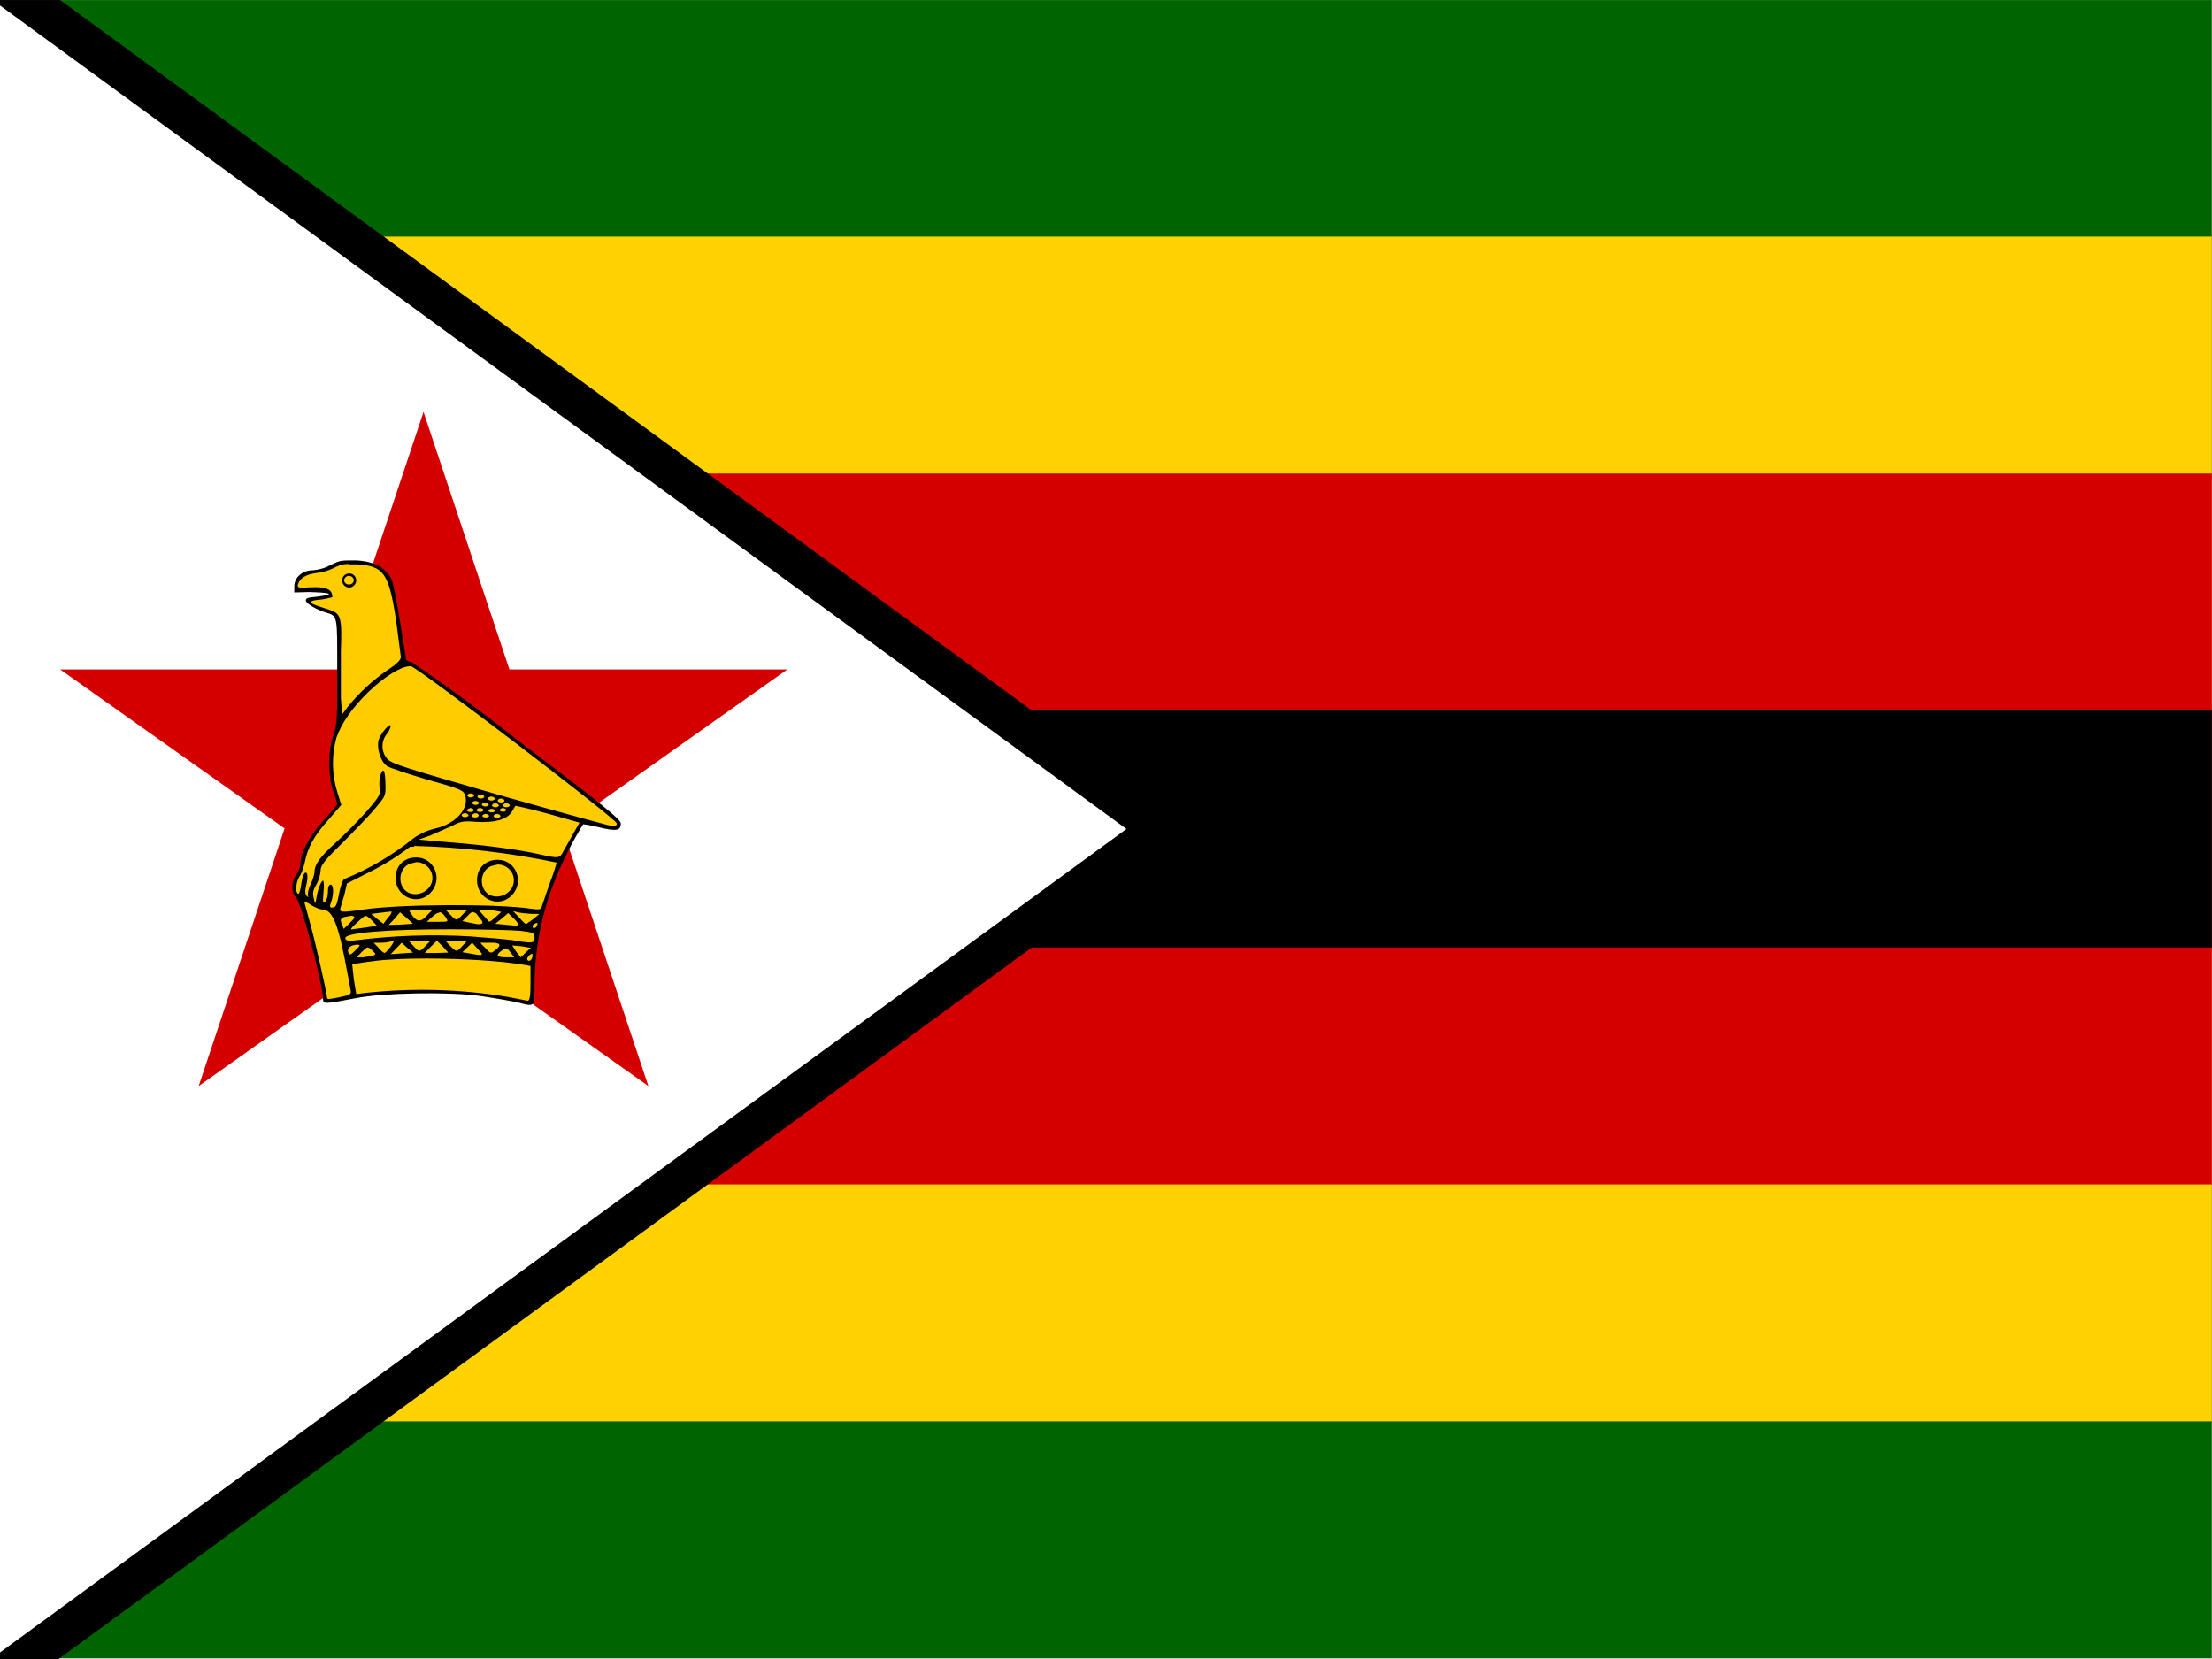
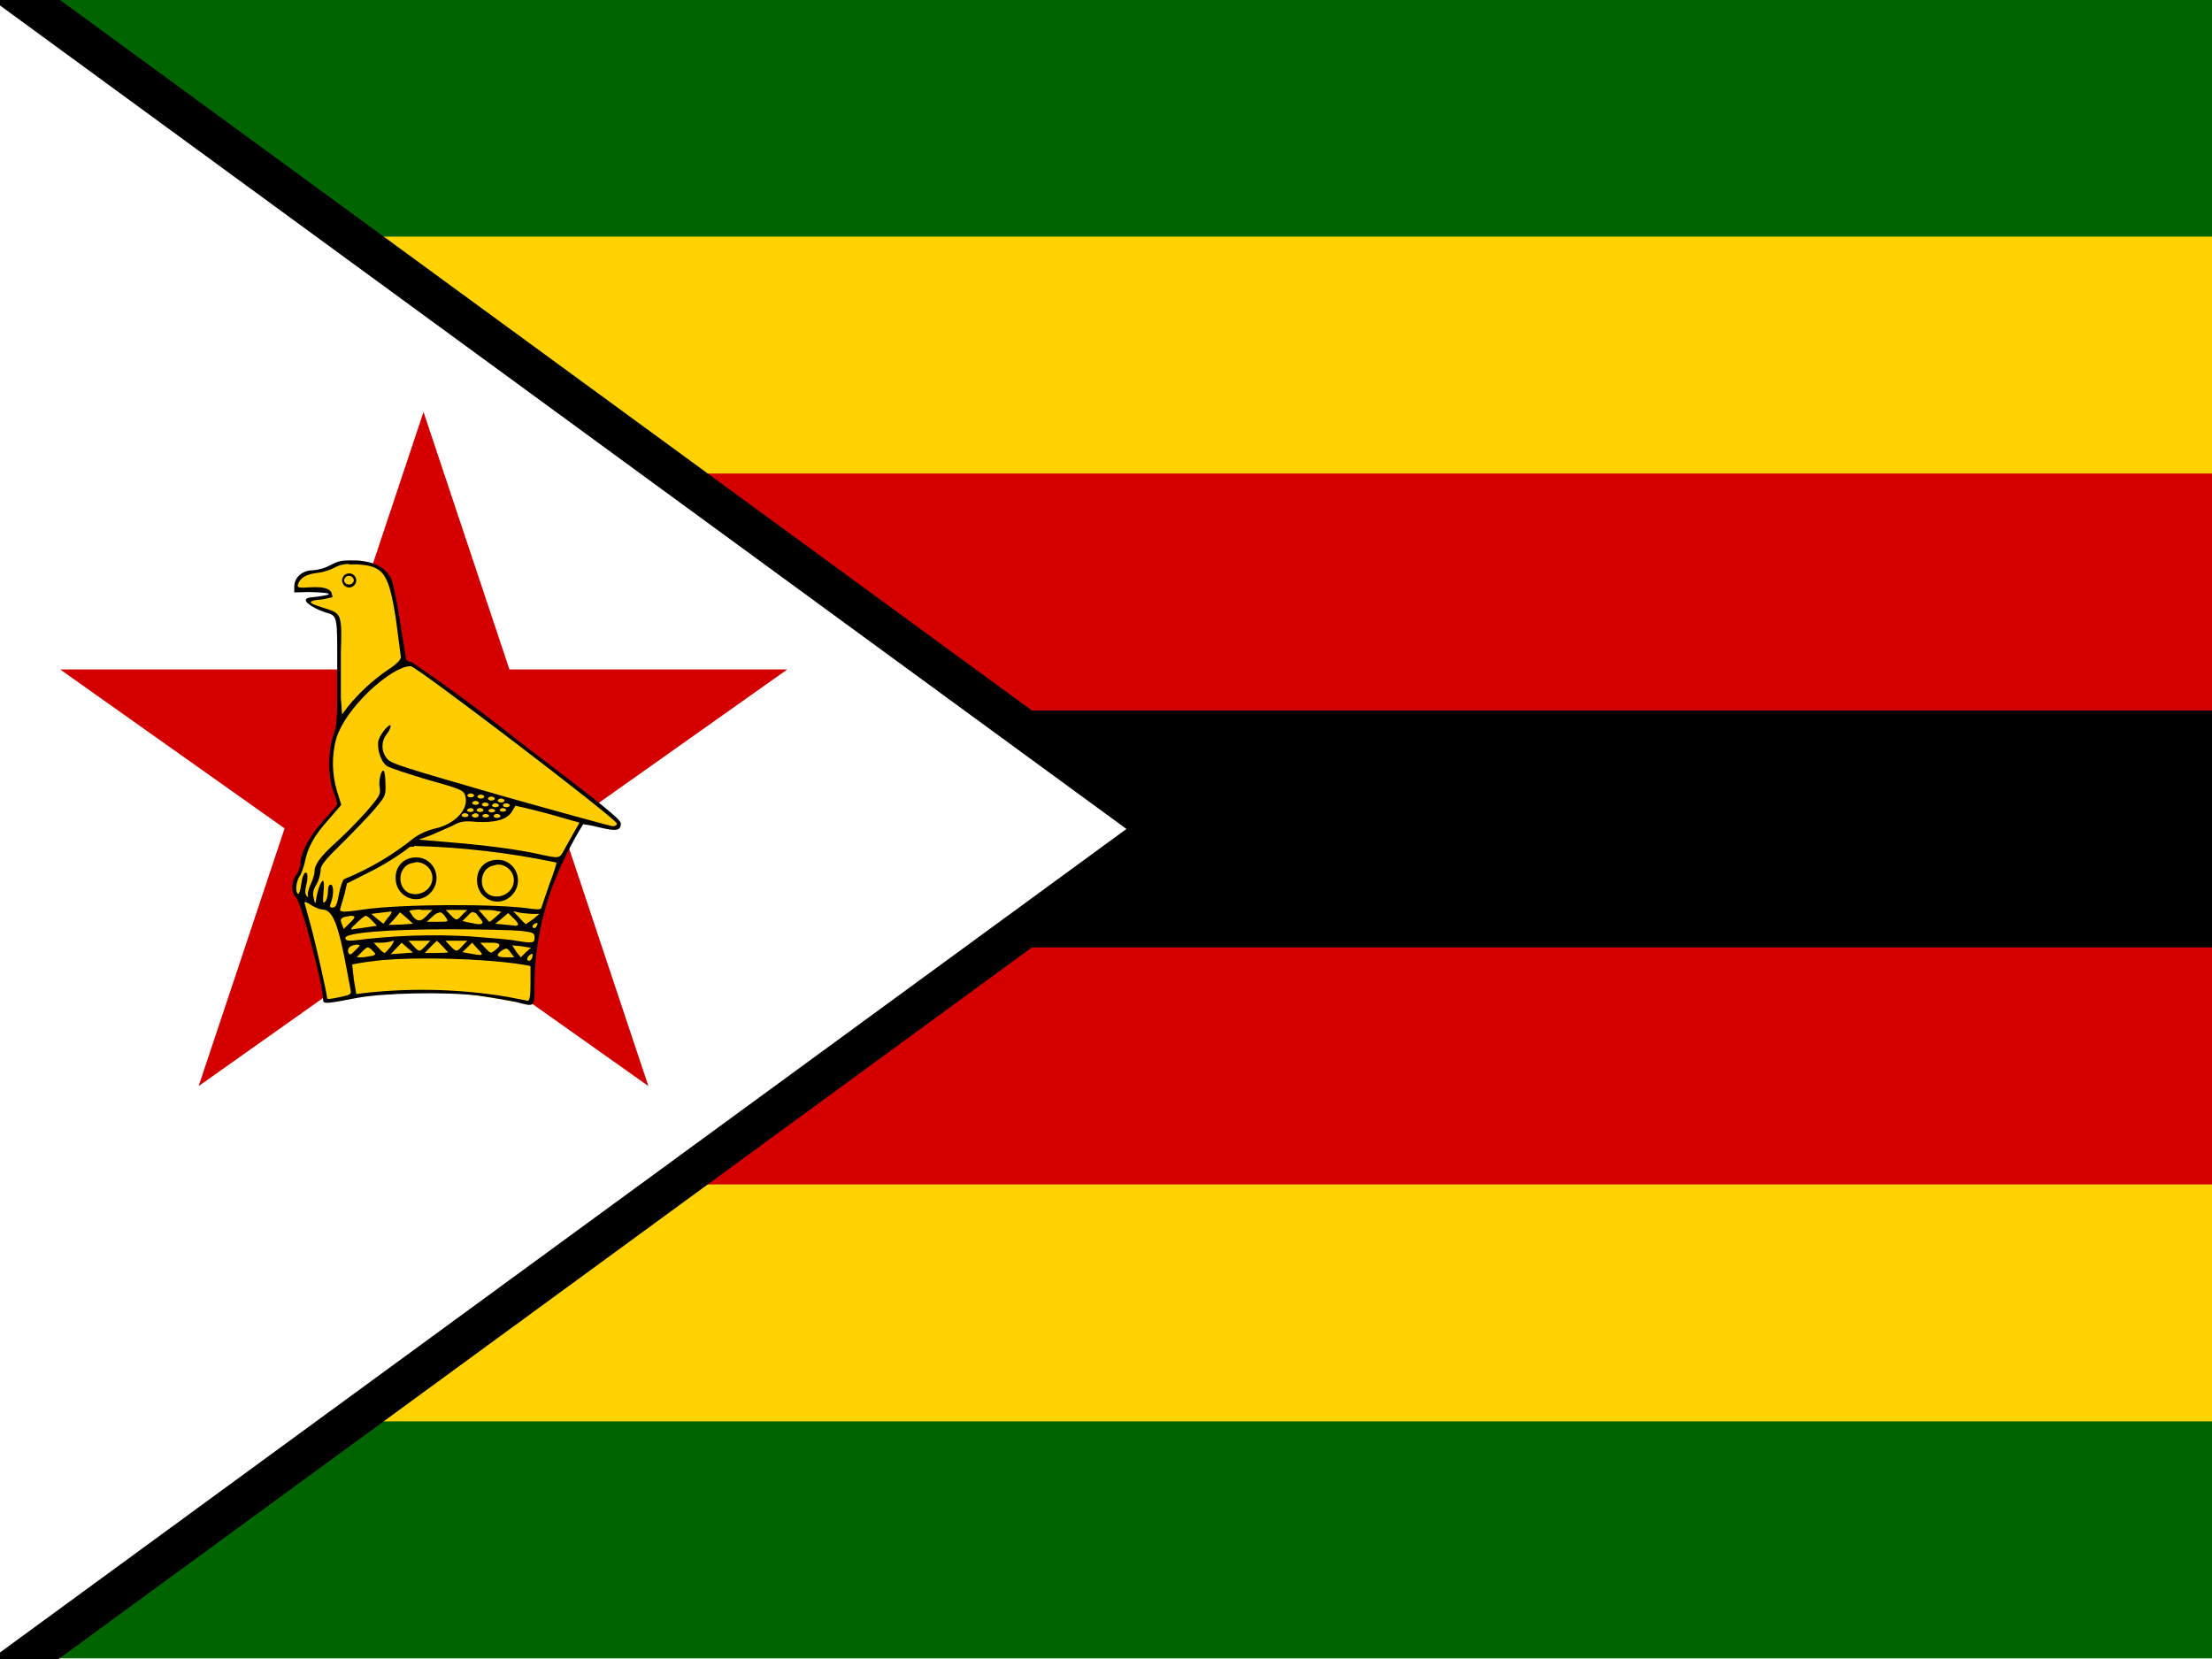
<svg xmlns="http://www.w3.org/2000/svg" xmlns:xlink="http://www.w3.org/1999/xlink" id="flag-icons-zw" viewBox="0 0 640 480">
-   <defs>
-     <clipPath id="zw-a">
-       <rect width="546" height="420.1" x="1.9" y=".1" fill="#00f" fill-rule="evenodd" ry="0" />
-     </clipPath>
-   </defs>
-   <g clip-path="url(#zw-a)" transform="matrix(1.1722 0 0 1.1426 -2.3 -.1)">
+   <g transform="matrix(1.1722 0 0 1.1426 -2.3 -.1)">
    <path fill="#006400" d="M0 0h840v420H0z" />
    <path fill="#ffd200" d="M0 60h840v300H0z" />
    <path fill="#d40000" d="M0 120h840v180H0z" />
    <path fill="#000001" d="M0 180h840v60H0z" />
    <path stroke="#000" stroke-width="20" d="M0 0v420l280-210z" />
    <path fill="#fff" d="M0 0v420l280-210z" />
    <path fill="#d40000" d="M106.5 104.4 162 275.1 16.8 169.6h179.5L51 275.1z" />
    <path fill="#fc0" d="m82.8 253.7 9.8-1.8 18.1-.7 6.7.6 15 2.5 1.1-1.5V242l1.8-9.3 3-9.4 3.3-7.5 4.2-7.8 6.8 1.7h1.8l.2-1.3-14.4-12.3-15-11.5-21.7-16.2-2-.5-2.3-17-1.7-5.1-2.3-2-4.3-1.4-4.8.2-2.2 1.2-4.6 1-2.4.4-1.6 1.9-.2 2.4 6.7.2 1.7.7-.2.7-3.8.5-1.8.6 2.1 1.6 2.2.8 2.8 1 .6 2 .2 25.8-1.5 4-.5 7.5 2.2 9-5.6 6.4L77 216l-.6 3.5-1.7 3.5-.2 2.2 1.1 2.4 4.3 14.2 2.2 11.7z" />
    <path d="M88 142c-1.8 0-2.6.2-4.3 1.1a11 11 0 0 1-4.6 1.4c-2.5 0-4.5 1.8-4.5 4.1v1.5l3.6-.1c10.6.3 1 1.3.2 1.4-2.6.5.6 2.6 3.7 3.7 3.3 1 3.1.4 3.1 15 0 11.9 0 13.6-1 16.3-1.3 4-1.3 10 0 14 .6 1.6 1 3 1 3.3s-1.6 2.1-3.5 4.3c-3.5 4-5.6 8.1-5.6 11a6 6 0 0 1-1 2.6c-1.3 1.7-1.3 4.6-.1 5.7 1.3 1.2 6.6 21.8 6.7 25.7 0 1.4.2 1.4 8.3-.2 6.6-1.3 22.1-1.6 30-.6 3.6.5 7.8 1.3 9.3 1.6 4.8 1.3 4.6 1.5 4.6-4.3a74 74 0 0 1 5.1-26.7 95 95 0 0 1 6.9-14s1.8.2 4 .8c4.1 1 5.3.9 5.3-1 0-1-4.3-4.6-25.4-21a432 432 0 0 0-26.3-19.9q-1 0-1.3-.7l-1.5-9.5c-.7-4.9-1.7-9.7-2.1-10.7q-2-4.4-8.6-4.8zm.1 1h2c6.6.4 7.8 2.2 9.6 14l1.2 9.4q.1 1.1-3.2 3.3a47 47 0 0 0-10 9.5l-1.3 1.8-.3-4.2V165c.3-8.7 0-9.5-2.8-10.5-2.3-.8-5.3-1.6-4.5-2.1 1-.6 2-.2 4.4-.9 1-.2.9-.1.7-.9-.2-1.3-1.6-2-5.3-1.8-3 .2-3.3.1-3.1-.7q.7-2.4 4.5-2.9a13 13 0 0 0 4.4-1.3 7 7 0 0 1 3.7-1zm14.9 25.8h.4c1.7.3 50.8 38.7 50.8 39.8q0 .7-1 .7c-.4 0-12.9-3.5-27.7-7.8-23.6-7-27-8-28-9.3a5 5 0 0 1-.1-6.2 5 5 0 0 0 1-2c0-1.2-2.5 1.8-3 3.5-.5 2 .5 5.4 2 6.5.6.5 5.1 2 10 3.5 8.4 2.4 9 2.7 9.4 4.1 1 3.3-2.5 7.2-7.5 8.3a15 15 0 0 0-5.2 2.4 68 68 0 0 1-17.2 10.4c-.4.3-.9 1.9-1.2 3.4-.6 3.3-.8 3.8-1.8 3.8q-.8.1-.2-1.4c.7-2 .6-4.4-.1-4.4q-.7 0-.7 1.8c0 1-.3 2.2-.7 2.5-.5.6-.6.2-.4-2.3.2-1.7.1-3-.1-3-.5 0-1.4 2.5-1.7 4.7q-.2 2-.6-.3c-.3-1.2-.2-2 .7-3.5a9 9 0 0 0 1-3.5c0-1.3 1-2.6 5.7-7.3 3-3.1 6.7-7 8-8.7 2.3-2.8 2.4-3 2.3-5.9 0-1.6-.2-3.1-.4-3.3-.6-.6-1.4 2.6-1 4.3.2 1.6 0 2.1-3.3 6a113 113 0 0 1-7.5 7.8c-3.9 3.6-5.3 5.6-5.3 7.4 0 .6-.4 2-1 3.3s-.8 2.6-.6 2.9q.2.5-.3 0-.7-.6-.1-3a7 7 0 0 0 .2-2.6c-.5-1-1.2.2-1.5 2.7-.2 1.4-.5 2.5-.8 2.3-.7-.4-.5-3 .4-4.4.5-.7 1-2.3 1.3-3.6.7-3.7 2.3-6.7 5.8-10.7l3.2-3.8-1-3.3a25 25 0 0 1-.2-13.7q1.9-5.6 8-11.7c4-3.9 7.9-6.3 10-6.4m15 32.2a.9.6 0 0 1 1 .6.9.6 0 0 1-1.7 0 .9.6 0 0 1 .7-.6m2.5.3a.9.6 0 0 1 1 .6.9.6 0 0 1-1.7 0 .9.6 0 0 1 .7-.6m2.6.5a.9.6 0 0 1 1 .6.9.6 0 0 1-1.7 0 .9.6 0 0 1 .7-.6m2.4.5a.9.6 0 0 1 1 .6.9.6 0 0 1-1.7 0 .9.6 0 0 1 .7-.6m-6.3.6a.9.6 0 0 1 1 .6.9.6 0 0 1-1.7 0 .9.6 0 0 1 .7-.6m2.4.4a.9.6 0 0 1 1 .6.9.6 0 0 1-1.7 0 .9.6 0 0 1 .7-.6m5.2.2a.9.6 0 0 1 1 .6.9.6 0 0 1-1.7 0 .9.6 0 0 1 .7-.6m-2.7 0a.9.6 0 0 1 1 .6.9.6 0 0 1-1.7 0 .9.6 0 0 1 .7-.6m5 .6c.1 0 3.7.8 8 2l7.9 2.3-1.5 2.7-2.4 4.4c-1 2-1.2 2-6 .9-5.2-1.2-13.4-2.3-21.8-3l-8-.7 3-1.1 5.3-2.4c2-1.1 2.8-1.3 5.9-1q6.8.4 8.7-2.4l1-1.7zm-8.8.6a.9.6 0 0 1 1 .6.9.6 0 0 1-1.7 0 .9.6 0 0 1 .7-.6m5.6 0a.9.6 0 0 1 1 .6.9.6 0 0 1-1.6 0 .9.6 0 0 1 .7-.6zm-8 0a.9.6 0 0 1 1 .6.9.6 0 0 1-1.7 0 .9.6 0 0 1 .7-.5zm5.3.2a.9.6 0 0 1 1 .5.9.6 0 0 1-1.7 0 .9.6 0 0 1 .7-.5m-6.6 1.1a.9.6 0 0 1 1 .6.9.6 0 0 1-1.7 0 .9.6 0 0 1 .7-.6m2.5 0a.9.6 0 0 1 1 .7.9.6 0 0 1-1.7 0 .9.6 0 0 1 .7-.6zm2.6.2a.9.6 0 0 1 1 .5.9.6 0 0 1-1.7 0 .9.6 0 0 1 .7-.5m2.8 0a.9.6 0 0 1 1 .6.9.6 0 0 1-1.7 0 .9.6 0 0 1 .7-.6m-20.3 8.1a191 191 0 0 1 35.1 4.2c.1.1-.6 2.5-1.7 5.4l-2 6q0 .7-2.5.3c-8.3-1.3-32.3-1.2-41.5.2-5.3.8-6 .7-5.6-.4l1-3.5.6-2.7L93 221a63 63 0 0 0 10.2-6.5h.9zm-27 14.2q.5 0 1.6.8c1 .6 2.2 1.1 2.7 1.1 2.6 0 4 3.7 6.2 16l.8 4.4c.2 1 0 1.2-2.3 1.7-2.8.6-3.5.7-3.5.3 0-1-2.8-13.7-4-18.2l-1.6-6h.1zm28.6 2h2.9l-1 1c-1.7 2-2.5 2.1-3.7.8l-1-1.5c0-.2 1.3-.4 2.8-.4zm6.1 0h5.4l-1.2 1.2c-1.4 1.6-1.5 1.6-3 0l-1.2-1.3zm8.2 0h1.3c.7 0 2 0 2.8.2l1.5.3-1.4 1.3q-1.3 1.2-1.6 1.2l-1.4-1.6zm8.5.3 1.2.3c.7.2 2.2.3 3.3.4h2l-1.5 1.3-1.8 1.3c-.1 0-1-.8-1.7-1.7zm-30.2.1h.2q.1.5-1 1.7l-1 1.4-1.5-1.2-1.5-1.3 2.4-.3zm2.3.2 1.6 1.4 1.6 1.5-3 .2-3 .1 1.4-1.5zm18 0q.4 0 .8.3l1.3 1.7q.8 1.1-1 1l-2.5-.5-1.2-.3 1.3-1.3q.8-1 1.4-1zm-8.3 0q.7-.1 1.6 1.3c.7 1.1.7 1.1-2 1.1h-2.7l1.4-1.3q1-1 1.7-1zm17 .2 1.2 1.2q2.1 2 .6 2l-2.8-.3-2.2-.2 1.6-1.3zm-35.2.7q.5 0 1.6 1.2l1.2 1.3-2.5.4-3.5.5q-1.1.3 1-1.6 1.7-1.7 2.2-1.8m-3.7 0h.4c.8.2.8.4-.6 1.8l-1.5 1.5-.5-1.3c-.4-1-.3-1.3.6-1.7zm46 1.8q.3 0 0 .6c-.2.8-1.1 1-1.1.2q0-.3.7-.7zm-21.4 1.6c7.7 0 15.5.2 17.4.4 3.1.4 3.4.5 3.4 1.7 0 1.4-.4 1.5-4.6.8-1.2-.3-6.3-.7-11.2-1.1a150 150 0 0 0-28.5 1c-1.9.2-2.4 0-2.4-.6 0-1.3 10.2-2.2 25.9-2.2m-10.3 2.9h5.4l-1.2 1.3c-1.5 1.6-1.6 1.6-3 0zm7 0 1.4 1.4 1.4 1.6-2.9.1h-2.9l1.5-1.6zm2.1 0h5.4l-1.2 1.3c-1.4 1.6-1.5 1.6-3 0zm-12.8 0q.3 0-.7 1.5-1.2 1.5-1.5 1.6-.5-.1-1.5-1.3l-1.2-1.3H96a9 9 0 0 0 2.7-.4zm2 .5 1.3 1.2 1.5 1.3-2.6.2-2.9.2 1.4-1.5zm17.4 0 1.4 1.6c1.6 1.7 1.5 1.8-2.1 1.1l-1.7-.3 1.2-1.2zm2 0h2.4q3.8-.1 1.4 1.8c-1.2 1-1.2 1-2.6-.5zm-30.6.5c1.2 0 1.1.1-.4 1.6-1.1 1.1-1.2 1.1-1.6.3q-.3-1.6 2-1.9m38.8.2 2 .2 2.3.4-1.3 1.2-1.2 1.2-1.1-1.4-1-1.6zm-36 .5q.4 0 1.1.7c1 1 1 1 .2 1.4l-2.4.4H90l1.3-1.4q1-1 1.3-1.1zm34.1.3q.5-.1 1.2 1l.9 1.2h-2.1q-2 0-2-.6.3-.7 1.3-1.3zm6.4 1.3q.3 0 .2.5c0 1-.9 1.7-1.3 1q-.1-.5.5-1.1zm-25.9 1.2c8.7 0 18.3.6 24 1.6l1.6.3v4.4c0 3.3-.2 4.4-.7 4.4l-5-1a126 126 0 0 0-35-1l-2.3.3-.6-3.7-.4-3.8s2.3-.5 5-.8c3.3-.5 8.2-.7 13.4-.7" />
    <path id="zw-b" d="M124.8 217.8c-3 0-5.1 2.1-5.1 5.2 0 4.8 5.4 7.2 8.6 3.8s1-9-3.5-9m0 1.2a4 4 0 0 1 4 4c0 3-3.3 5-6 3.7-2.7-1.5-2.5-6.1.4-7.3z" />
    <use xlink:href="#zw-b" width="100%" height="100%" x="-20.1" y="-.6" />
    <path d="M88 145.3a1.7 1.8 0 0 0-1.6 1.7 1.7 1.8 0 1 0 3.5 0 1.7 1.8 0 0 0-1.9-1.7m.1.6a1.2 1.2 0 0 1 1.2 1.1 1.2 1.1 0 1 1-2.4 0 1.2 1.2 0 0 1 1.2-1.1" />
  </g>
</svg>
